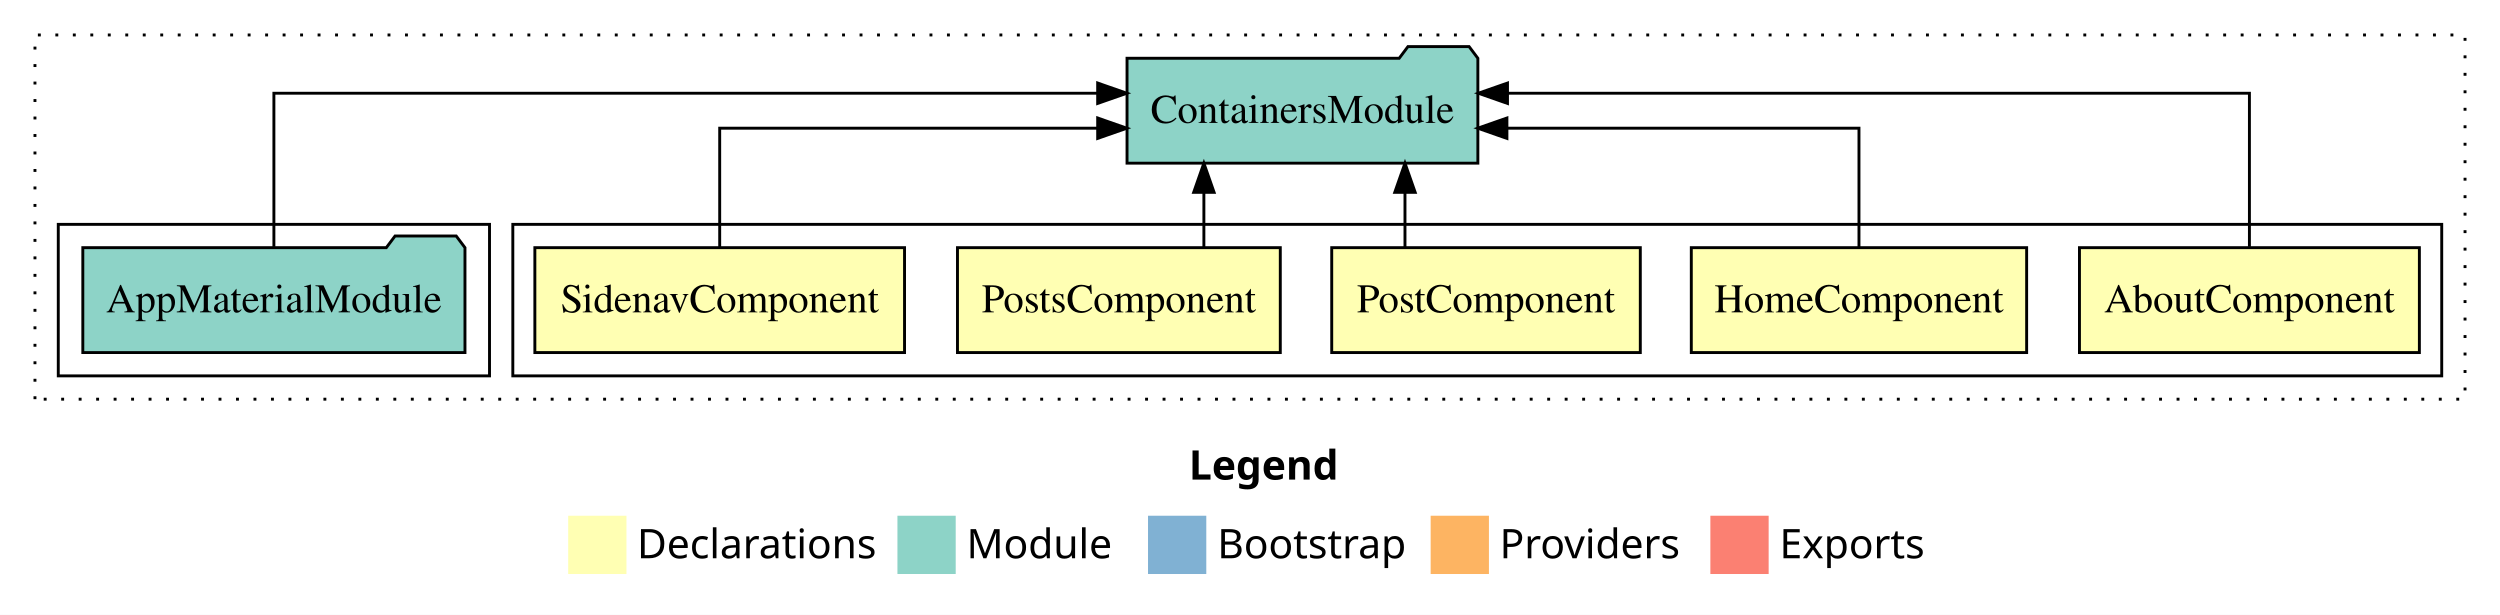
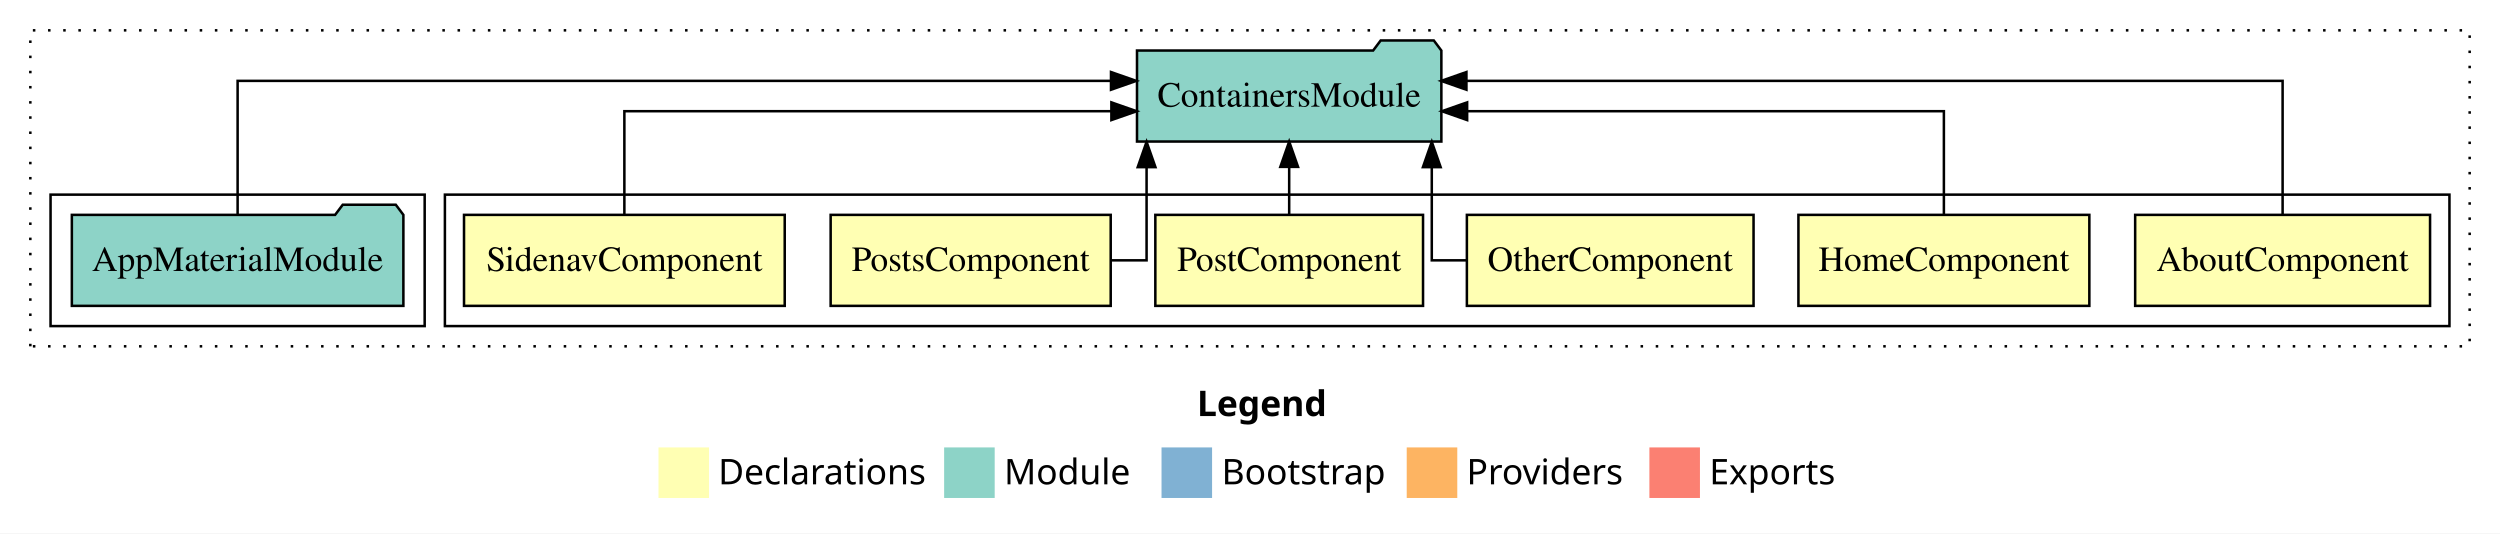
- <svg xmlns="http://www.w3.org/2000/svg" width="858pt" height="211pt" viewBox="0.00 0.00 858.00 211.00">
+ <svg xmlns="http://www.w3.org/2000/svg" width="989pt" height="211pt" viewBox="0.00 0.00 989.00 211.00">
  <g id="graph0" class="graph" transform="scale(1 1) rotate(0) translate(4 207)">
-     <polygon fill="#ffffff" stroke="transparent" points="-4,4 -4,-207 854,-207 854,4 -4,4" />
-     <text text-anchor="start" x="404.009" y="-42.4" font-family="sans-serif" font-weight="bold" font-size="14.00" fill="#000000">Legend</text>
-     <polygon fill="#ffffb3" stroke="transparent" points="191,-10 191,-30 211,-30 211,-10 191,-10" />
-     <text text-anchor="start" x="214.629" y="-15.4" font-family="sans-serif" font-size="14.00" fill="#000000">  Declarations</text>
-     <polygon fill="#8dd3c7" stroke="transparent" points="304,-10 304,-30 324,-30 324,-10 304,-10" />
-     <text text-anchor="start" x="327.725" y="-15.4" font-family="sans-serif" font-size="14.00" fill="#000000">  Module</text>
-     <polygon fill="#80b1d3" stroke="transparent" points="390,-10 390,-30 410,-30 410,-10 390,-10" />
-     <text text-anchor="start" x="413.781" y="-15.4" font-family="sans-serif" font-size="14.00" fill="#000000">  Bootstrap</text>
-     <polygon fill="#fdb462" stroke="transparent" points="487,-10 487,-30 507,-30 507,-10 487,-10" />
-     <text text-anchor="start" x="510.673" y="-15.4" font-family="sans-serif" font-size="14.00" fill="#000000">  Providers</text>
-     <polygon fill="#fb8072" stroke="transparent" points="583,-10 583,-30 603,-30 603,-10 583,-10" />
-     <text text-anchor="start" x="606.726" y="-15.4" font-family="sans-serif" font-size="14.00" fill="#000000">  Exports</text>
+     <polygon fill="#ffffff" stroke="transparent" points="-4,4 -4,-207 985,-207 985,4 -4,4" />
+     <text text-anchor="start" x="469.509" y="-42.4" font-family="sans-serif" font-weight="bold" font-size="14.00" fill="#000000">Legend</text>
+     <polygon fill="#ffffb3" stroke="transparent" points="256.5,-10 256.5,-30 276.5,-30 276.5,-10 256.5,-10" />
+     <text text-anchor="start" x="280.129" y="-15.4" font-family="sans-serif" font-size="14.00" fill="#000000">  Declarations</text>
+     <polygon fill="#8dd3c7" stroke="transparent" points="369.5,-10 369.5,-30 389.5,-30 389.5,-10 369.5,-10" />
+     <text text-anchor="start" x="393.225" y="-15.4" font-family="sans-serif" font-size="14.00" fill="#000000">  Module</text>
+     <polygon fill="#80b1d3" stroke="transparent" points="455.5,-10 455.5,-30 475.5,-30 475.5,-10 455.5,-10" />
+     <text text-anchor="start" x="479.281" y="-15.4" font-family="sans-serif" font-size="14.00" fill="#000000">  Bootstrap</text>
+     <polygon fill="#fdb462" stroke="transparent" points="552.5,-10 552.5,-30 572.5,-30 572.5,-10 552.5,-10" />
+     <text text-anchor="start" x="576.173" y="-15.4" font-family="sans-serif" font-size="14.00" fill="#000000">  Providers</text>
+     <polygon fill="#fb8072" stroke="transparent" points="648.5,-10 648.5,-30 668.5,-30 668.5,-10 648.5,-10" />
+     <text text-anchor="start" x="672.226" y="-15.4" font-family="sans-serif" font-size="14.00" fill="#000000">  Exports</text>
    <g id="clust1" class="cluster">
-       <polygon fill="none" stroke="#000000" stroke-dasharray="1,5" points="8,-70 8,-195 842,-195 842,-70 8,-70" />
+       <polygon fill="none" stroke="#000000" stroke-dasharray="1,5" points="8,-70 8,-195 973,-195 973,-70 8,-70" />
    </g>
    <g id="clust2" class="cluster">
-       <polygon fill="none" stroke="#000000" points="172,-78 172,-130 834,-130 834,-78 172,-78" />
+       <polygon fill="none" stroke="#000000" points="172,-78 172,-130 965,-130 965,-78 172,-78" />
    </g>
-     <g id="clust8" class="cluster">
+     <g id="clust9" class="cluster">
      <polygon fill="none" stroke="#000000" points="16,-78 16,-130 164,-130 164,-78 16,-78" />
    </g>
    <g id="node1" class="node">
-       <polygon fill="#ffffb3" stroke="#000000" points="826.33,-122 709.67,-122 709.67,-86 826.33,-86 826.33,-122" />
-       <text text-anchor="middle" x="768" y="-99.8" font-family="Times,serif" font-size="14.00" fill="#000000">AboutComponent</text>
+       <polygon fill="#ffffb3" stroke="#000000" points="957.33,-122 840.67,-122 840.67,-86 957.33,-86 957.33,-122" />
+       <text text-anchor="middle" x="899" y="-99.8" font-family="Times,serif" font-size="14.00" fill="#000000">AboutComponent</text>
    </g>
-     <g id="node6" class="node">
-       <polygon fill="#8dd3c7" stroke="#000000" points="503.202,-187 500.202,-191 479.202,-191 476.202,-187 382.798,-187 382.798,-151 503.202,-151 503.202,-187" />
-       <text text-anchor="middle" x="443" y="-164.8" font-family="Times,serif" font-size="14.00" fill="#000000">ContainersModule</text>
+     <g id="node7" class="node">
+       <polygon fill="#8dd3c7" stroke="#000000" points="566.202,-187 563.202,-191 542.202,-191 539.202,-187 445.798,-187 445.798,-151 566.202,-151 566.202,-187" />
+       <text text-anchor="middle" x="506" y="-164.8" font-family="Times,serif" font-size="14.00" fill="#000000">ContainersModule</text>
    </g>
    <g id="edge1" class="edge">
-       <path fill="none" stroke="#000000" d="M768,-122.284C768,-143.321 768,-175 768,-175 768,-175 513.368,-175 513.368,-175" />
-       <polygon fill="#000000" stroke="#000000" points="513.368,-171.5 503.368,-175 513.368,-178.5 513.368,-171.5" />
+       <path fill="none" stroke="#000000" d="M899,-122.284C899,-143.321 899,-175 899,-175 899,-175 576.116,-175 576.116,-175" />
+       <polygon fill="#000000" stroke="#000000" points="576.116,-171.5 566.116,-175 576.116,-178.5 576.116,-171.5" />
    </g>
    <g id="node2" class="node">
-       <polygon fill="#ffffb3" stroke="#000000" points="691.545,-122 576.455,-122 576.455,-86 691.545,-86 691.545,-122" />
-       <text text-anchor="middle" x="634" y="-99.8" font-family="Times,serif" font-size="14.00" fill="#000000">HomeComponent</text>
+       <polygon fill="#ffffb3" stroke="#000000" points="822.545,-122 707.455,-122 707.455,-86 822.545,-86 822.545,-122" />
+       <text text-anchor="middle" x="765" y="-99.8" font-family="Times,serif" font-size="14.00" fill="#000000">HomeComponent</text>
    </g>
    <g id="edge2" class="edge">
-       <path fill="none" stroke="#000000" d="M634,-122.022C634,-139.373 634,-163 634,-163 634,-163 513.171,-163 513.171,-163" />
-       <polygon fill="#000000" stroke="#000000" points="513.172,-159.5 503.171,-163 513.171,-166.5 513.172,-159.5" />
+       <path fill="none" stroke="#000000" d="M765,-122.022C765,-139.373 765,-163 765,-163 765,-163 576.397,-163 576.397,-163" />
+       <polygon fill="#000000" stroke="#000000" points="576.397,-159.5 566.397,-163 576.397,-166.5 576.397,-159.5" />
    </g>
    <g id="node3" class="node">
+       <polygon fill="#ffffb3" stroke="#000000" points="689.705,-122 576.295,-122 576.295,-86 689.705,-86 689.705,-122" />
+       <text text-anchor="middle" x="633" y="-99.8" font-family="Times,serif" font-size="14.00" fill="#000000">OtherComponent</text>
+     </g>
+     <g id="edge3" class="edge">
+       <path fill="none" stroke="#000000" d="M576.359,-104C568.153,-104 562.413,-104 562.413,-104 562.413,-104 562.413,-140.894 562.413,-140.894" />
+       <polygon fill="#000000" stroke="#000000" points="558.913,-140.894 562.413,-150.894 565.913,-140.894 558.913,-140.894" />
+     </g>
+     <g id="node4" class="node">
      <polygon fill="#ffffb3" stroke="#000000" points="558.951,-122 453.049,-122 453.049,-86 558.951,-86 558.951,-122" />
      <text text-anchor="middle" x="506" y="-99.8" font-family="Times,serif" font-size="14.00" fill="#000000">PostComponent</text>
    </g>
-     <g id="edge3" class="edge">
-       <path fill="none" stroke="#000000" d="M478.188,-122.106C478.188,-122.106 478.188,-140.991 478.188,-140.991" />
-       <polygon fill="#000000" stroke="#000000" points="474.688,-140.991 478.188,-150.991 481.688,-140.991 474.688,-140.991" />
+     <g id="edge4" class="edge">
+       <path fill="none" stroke="#000000" d="M506,-122.106C506,-122.106 506,-140.991 506,-140.991" />
+       <polygon fill="#000000" stroke="#000000" points="502.5,-140.991 506,-150.991 509.5,-140.991 502.5,-140.991" />
    </g>
-     <g id="node4" class="node">
+     <g id="node5" class="node">
      <polygon fill="#ffffb3" stroke="#000000" points="435.395,-122 324.605,-122 324.605,-86 435.395,-86 435.395,-122" />
      <text text-anchor="middle" x="380" y="-99.8" font-family="Times,serif" font-size="14.00" fill="#000000">PostsComponent</text>
    </g>
-     <g id="edge4" class="edge">
-       <path fill="none" stroke="#000000" d="M409.173,-122.106C409.173,-122.106 409.173,-140.991 409.173,-140.991" />
-       <polygon fill="#000000" stroke="#000000" points="405.673,-140.991 409.173,-150.991 412.673,-140.991 405.673,-140.991" />
+     <g id="edge5" class="edge">
+       <path fill="none" stroke="#000000" d="M435.505,-104C443.772,-104 449.587,-104 449.587,-104 449.587,-104 449.587,-140.894 449.587,-140.894" />
+       <polygon fill="#000000" stroke="#000000" points="446.087,-140.894 449.587,-150.894 453.087,-140.894 446.087,-140.894" />
    </g>
-     <g id="node5" class="node">
+     <g id="node6" class="node">
      <polygon fill="#ffffb3" stroke="#000000" points="306.436,-122 179.564,-122 179.564,-86 306.436,-86 306.436,-122" />
      <text text-anchor="middle" x="243" y="-99.8" font-family="Times,serif" font-size="14.00" fill="#000000">SidenavComponent</text>
    </g>
-     <g id="edge5" class="edge">
-       <path fill="none" stroke="#000000" d="M243,-122.022C243,-139.373 243,-163 243,-163 243,-163 372.722,-163 372.722,-163" />
-       <polygon fill="#000000" stroke="#000000" points="372.722,-166.5 382.722,-163 372.722,-159.5 372.722,-166.5" />
+     <g id="edge6" class="edge">
+       <path fill="none" stroke="#000000" d="M243,-122.022C243,-139.373 243,-163 243,-163 243,-163 435.663,-163 435.663,-163" />
+       <polygon fill="#000000" stroke="#000000" points="435.663,-166.5 445.663,-163 435.663,-159.5 435.663,-166.5" />
    </g>
-     <g id="node7" class="node">
+     <g id="node8" class="node">
      <polygon fill="#8dd3c7" stroke="#000000" points="155.577,-122 152.577,-126 131.577,-126 128.577,-122 24.423,-122 24.423,-86 155.577,-86 155.577,-122" />
      <text text-anchor="middle" x="90" y="-99.8" font-family="Times,serif" font-size="14.00" fill="#000000">AppMaterialModule</text>
    </g>
-     <g id="edge6" class="edge">
-       <path fill="none" stroke="#000000" d="M90,-122.284C90,-143.321 90,-175 90,-175 90,-175 372.718,-175 372.718,-175" />
-       <polygon fill="#000000" stroke="#000000" points="372.718,-178.5 382.718,-175 372.718,-171.5 372.718,-178.5" />
+     <g id="edge7" class="edge">
+       <path fill="none" stroke="#000000" d="M90,-122.284C90,-143.321 90,-175 90,-175 90,-175 435.51,-175 435.51,-175" />
+       <polygon fill="#000000" stroke="#000000" points="435.51,-178.5 445.51,-175 435.51,-171.5 435.51,-178.5" />
    </g>
  </g>
</svg>
